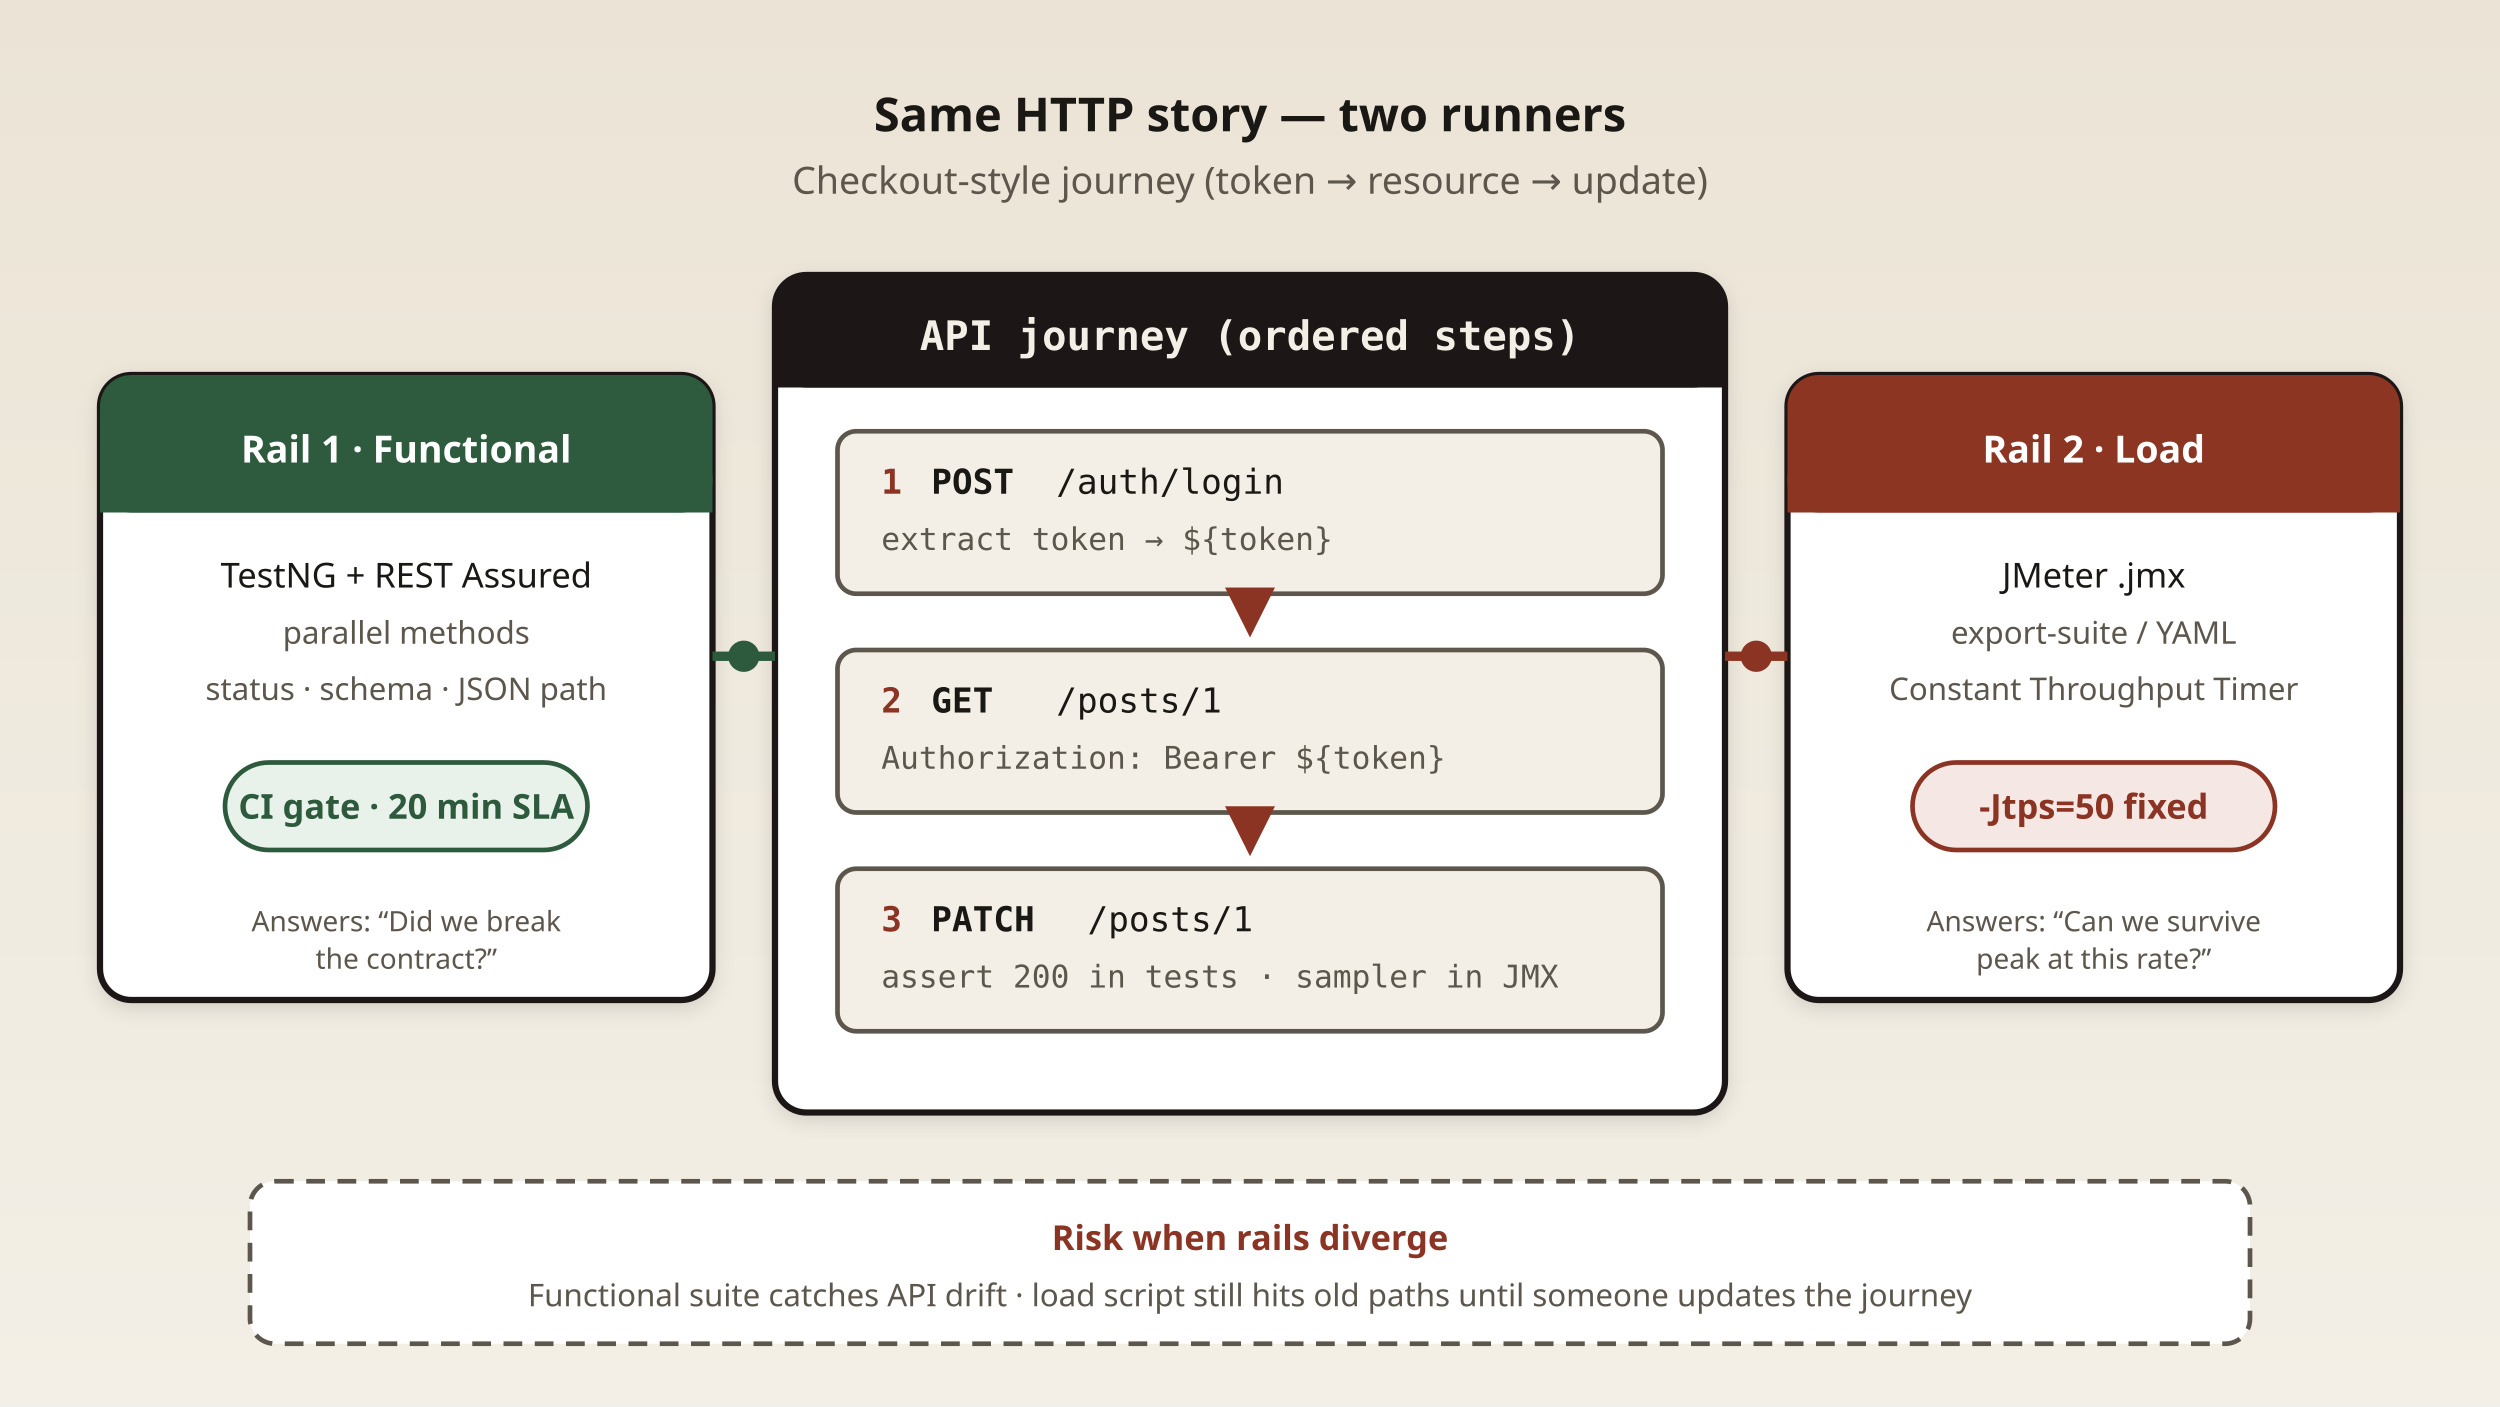
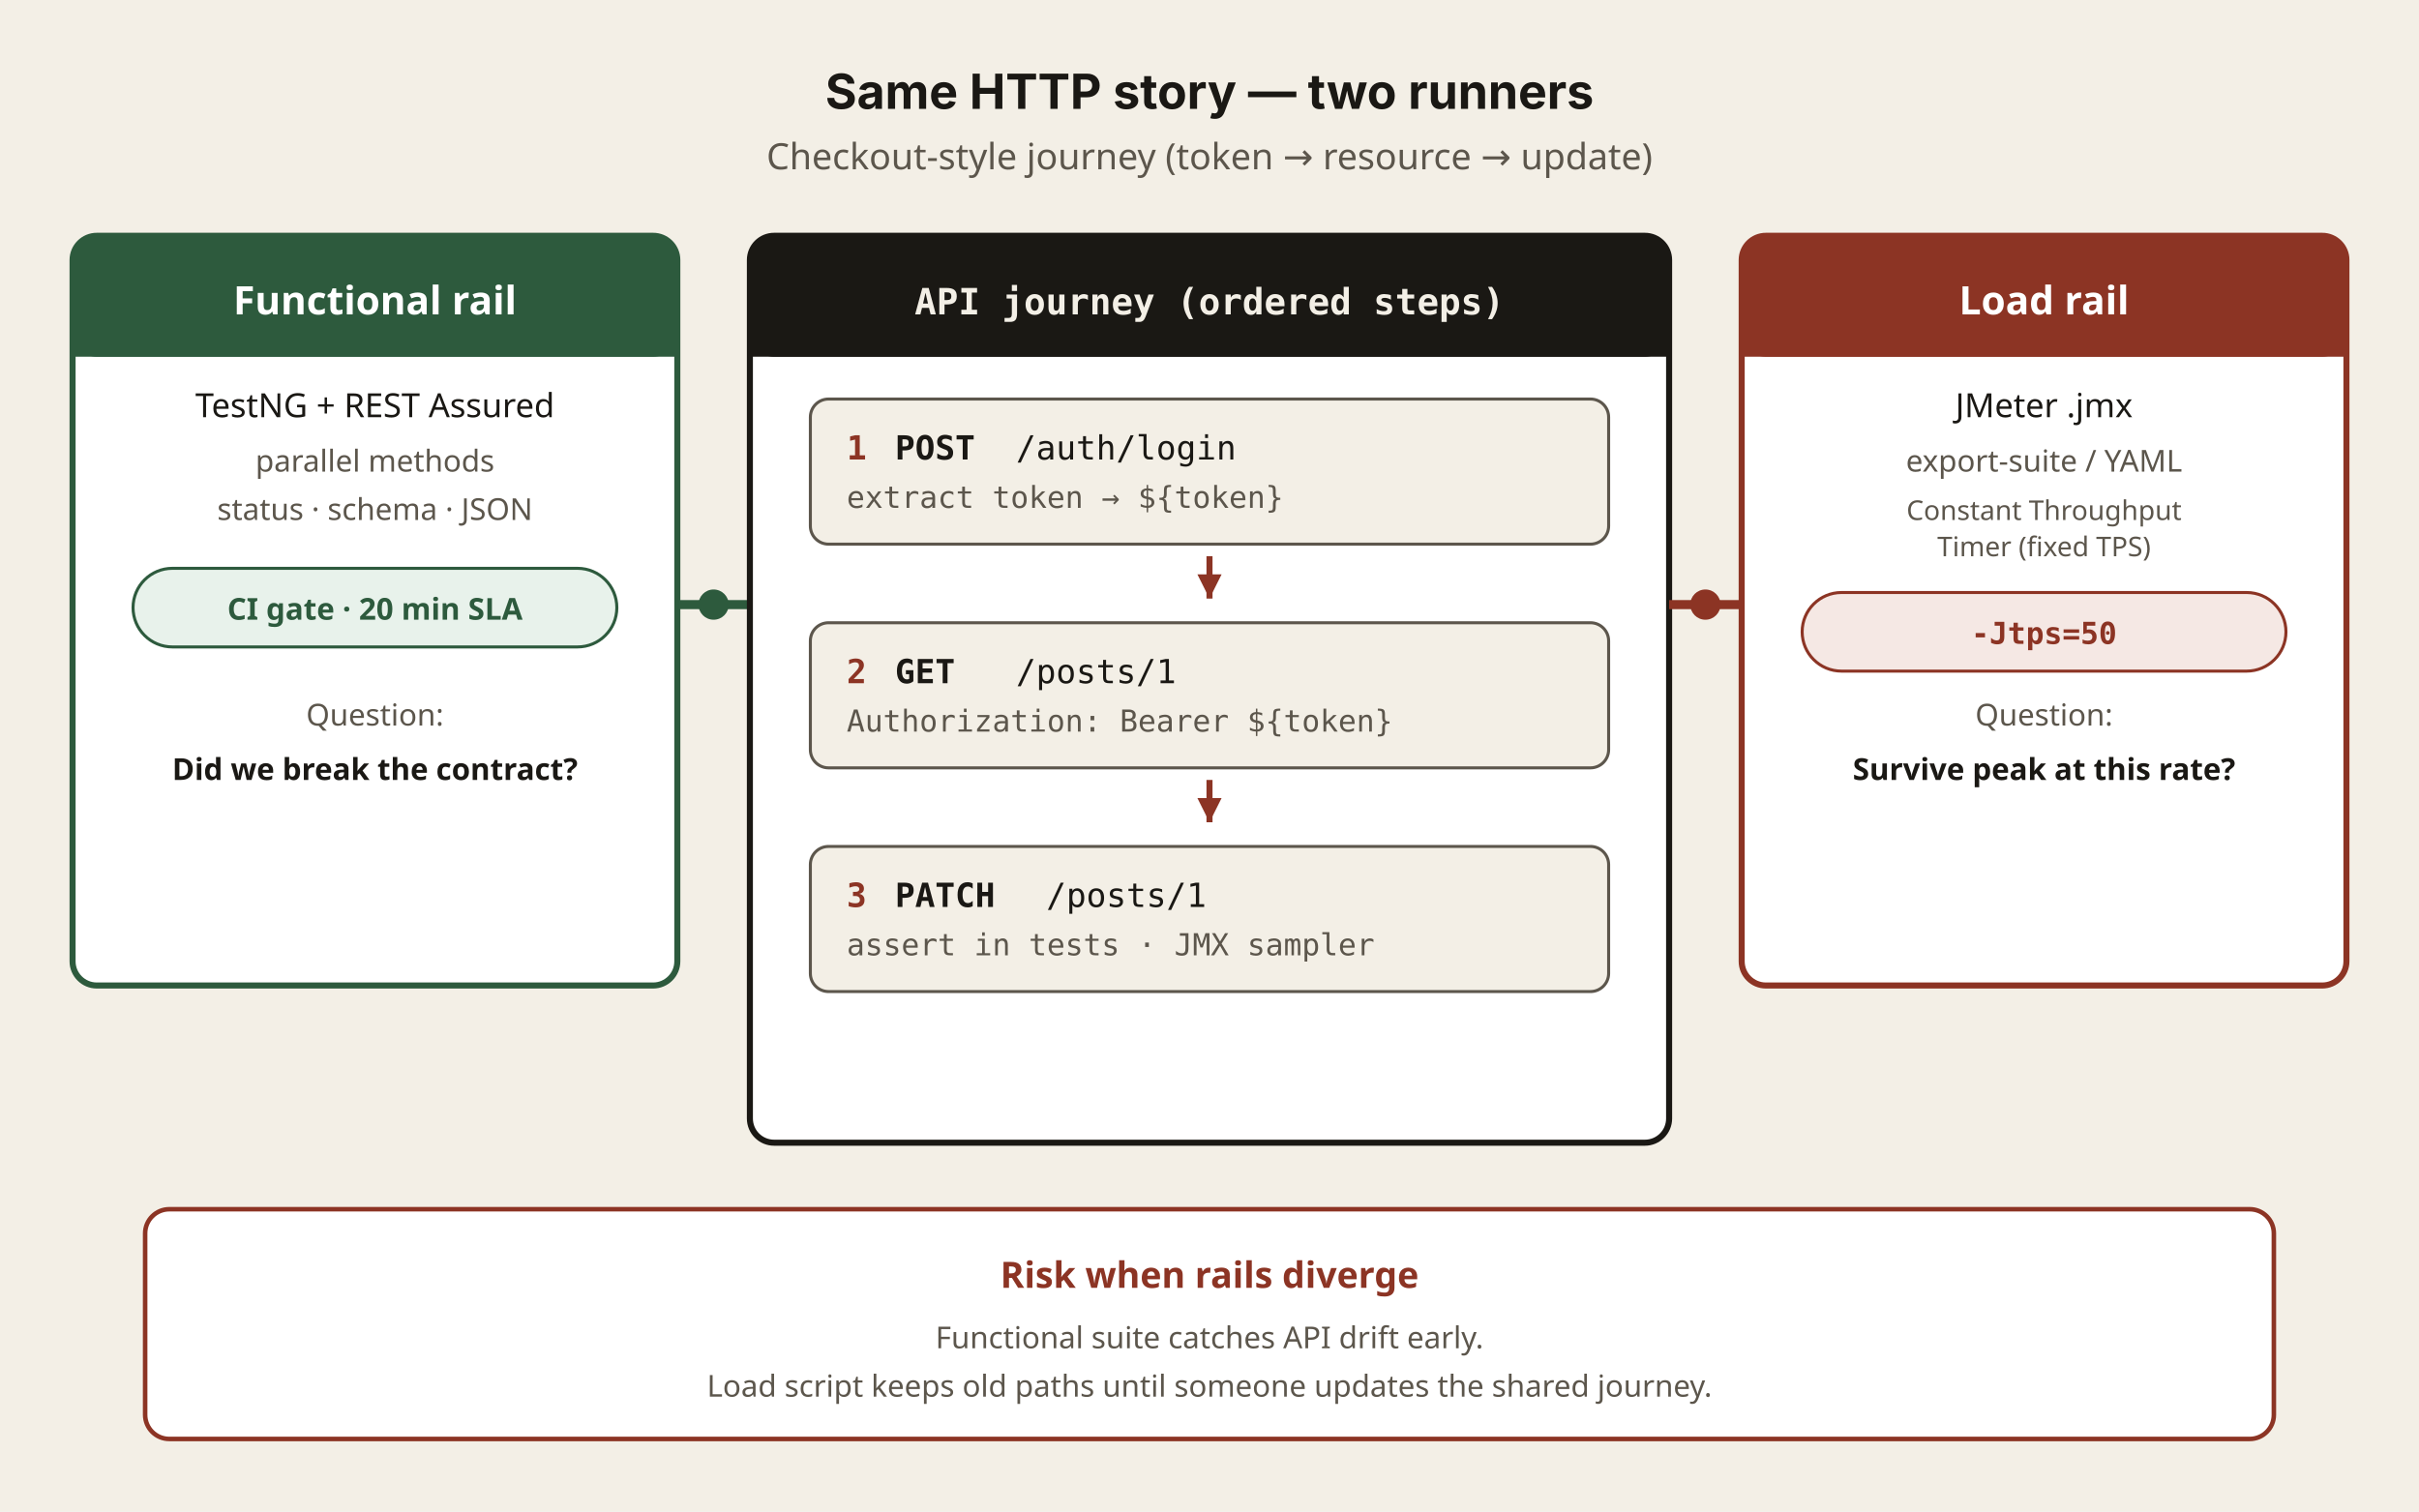
- <svg xmlns="http://www.w3.org/2000/svg" viewBox="0 0 800 450" role="img" aria-labelledby="railsTitle railsDesc">
-   <defs>
-     <linearGradient id="sky" x1="0" y1="0" x2="0" y2="1">
-       <stop offset="0%" stop-color="#ebe4d6" />
-       <stop offset="100%" stop-color="#f3efe6" />
-     </linearGradient>
-     <filter id="shadow" x="-10%" y="-10%" width="120%" height="120%">
-       <feDropShadow dx="0" dy="2" stdDeviation="3" flood-color="#1a1814" flood-opacity="0.12" />
-     </filter>
-     <marker id="arrow" markerWidth="8" markerHeight="8" refX="7" refY="4" orient="auto">
-       <path d="M0,0 L8,4 L0,8 Z" fill="#8c3424" />
-     </marker>
-   </defs>
-   <rect width="800" height="450" fill="url(#sky)" />
-   <text x="400" y="42" text-anchor="middle" font-family="system-ui, sans-serif" font-size="15" font-weight="700" fill="#1a1814">Same HTTP story — two runners</text>
-   <text x="400" y="62" text-anchor="middle" font-family="system-ui, sans-serif" font-size="12" fill="#5c564c">Checkout-style journey (token → resource → update)</text>
-   <g filter="url(#shadow)">
-     <rect x="248" y="88" width="304" height="268" rx="10" fill="#fff" stroke="#1a1814" stroke-width="2" />
-     <rect x="248" y="88" width="304" height="36" rx="10" fill="#1a1814" />
-     <rect x="248" y="112" width="304" height="12" fill="#1a1814" />
-     <text x="400" y="112" text-anchor="middle" font-family="ui-monospace, monospace" font-size="13" font-weight="600" fill="#f3efe6">API journey (ordered steps)</text>
+ <svg xmlns="http://www.w3.org/2000/svg" viewBox="0 0 800 500" role="img" aria-labelledby="railsTitle railsDesc">
+   <rect width="800" height="500" fill="#f3efe6" />
+   <text x="400" y="36" text-anchor="middle" font-family="system-ui, -apple-system, sans-serif" font-size="16" font-weight="700" fill="#1a1814">Same HTTP story — two runners</text>
+   <text x="400" y="56" text-anchor="middle" font-family="system-ui, sans-serif" font-size="12" fill="#5c564c">Checkout-style journey (token → resource → update)</text>
+   <rect x="24" y="78" width="200" height="248" rx="8" fill="#fff" stroke="#2d5a3d" stroke-width="2" />
+   <rect x="24" y="78" width="200" height="40" rx="8" fill="#2d5a3d" />
+   <rect x="24" y="106" width="200" height="12" fill="#2d5a3d" />
+   <text x="124" y="104" text-anchor="middle" font-family="system-ui, sans-serif" font-size="13" font-weight="700" fill="#fff">Functional rail</text>
+   <text x="124" y="138" text-anchor="middle" font-family="system-ui, sans-serif" font-size="11" fill="#1a1814">TestNG + REST Assured</text>
+   <text x="124" y="156" text-anchor="middle" font-family="system-ui, sans-serif" font-size="10" fill="#5c564c">parallel methods</text>
+   <text x="124" y="172" text-anchor="middle" font-family="system-ui, sans-serif" font-size="10" fill="#5c564c">status · schema · JSON</text>
+   <rect x="44" y="188" width="160" height="26" rx="13" fill="#e8f2eb" stroke="#2d5a3d" />
+   <text x="124" y="205" text-anchor="middle" font-family="system-ui, sans-serif" font-size="10" font-weight="600" fill="#2d5a3d">CI gate · 20 min SLA</text>
+   <text x="124" y="240" text-anchor="middle" font-family="system-ui, sans-serif" font-size="10" fill="#5c564c">Question:</text>
+   <text x="124" y="258" text-anchor="middle" font-family="system-ui, sans-serif" font-size="10" font-weight="600" fill="#1a1814">Did we break the contract?</text>
+   <line x1="224" y1="200" x2="248" y2="200" stroke="#2d5a3d" stroke-width="3" />
+   <circle cx="236" cy="200" r="5" fill="#2d5a3d" />
+   <rect x="248" y="78" width="304" height="300" rx="8" fill="#fff" stroke="#1a1814" stroke-width="2" />
+   <rect x="248" y="78" width="304" height="40" rx="8" fill="#1a1814" />
+   <rect x="248" y="106" width="304" height="12" fill="#1a1814" />
+   <text x="400" y="104" text-anchor="middle" font-family="ui-monospace, monospace" font-size="12" font-weight="600" fill="#f3efe6">API journey (ordered steps)</text>
+   <g font-family="ui-monospace, monospace" font-size="11">
+     <rect x="268" y="132" width="264" height="48" rx="6" fill="#f3efe6" stroke="#5c564c" />
+     <text x="280" y="152" fill="#8c3424" font-weight="700">1</text>
+     <text x="296" y="152" fill="#1a1814" font-weight="600">POST</text>
+     <text x="336" y="152" fill="#1a1814">/auth/login</text>
+     <text x="280" y="168" fill="#5c564c" font-size="10">extract token → ${token}</text>
+     <path d="M400 184 v14" stroke="#8c3424" stroke-width="2" />
+     <polygon points="400,198 396,190 404,190" fill="#8c3424" />
+     <rect x="268" y="206" width="264" height="48" rx="6" fill="#f3efe6" stroke="#5c564c" />
+     <text x="280" y="226" fill="#8c3424" font-weight="700">2</text>
+     <text x="296" y="226" fill="#1a1814" font-weight="600">GET</text>
+     <text x="336" y="226" fill="#1a1814">/posts/1</text>
+     <text x="280" y="242" fill="#5c564c" font-size="10">Authorization: Bearer ${token}</text>
+     <path d="M400 258 v14" stroke="#8c3424" stroke-width="2" />
+     <polygon points="400,272 396,264 404,264" fill="#8c3424" />
+     <rect x="268" y="280" width="264" height="48" rx="6" fill="#f3efe6" stroke="#5c564c" />
+     <text x="280" y="300" fill="#8c3424" font-weight="700">3</text>
+     <text x="296" y="300" fill="#1a1814" font-weight="600">PATCH</text>
+     <text x="346" y="300" fill="#1a1814">/posts/1</text>
+     <text x="280" y="316" fill="#5c564c" font-size="10">assert in tests · JMX sampler</text>
  </g>
-   <g font-family="ui-monospace, monospace" font-size="11">
-     <rect x="268" y="138" width="264" height="52" rx="6" fill="#f3efe6" stroke="#5c564c" stroke-width="1.5" />
-     <text x="282" y="158" fill="#8c3424" font-weight="700">1</text>
-     <text x="298" y="158" fill="#1a1814" font-weight="600">POST</text>
-     <text x="338" y="158" fill="#1a1814">/auth/login</text>
-     <text x="282" y="176" fill="#5c564c" font-size="10">extract token → ${token}</text>
-     <path d="M400 190 L400 202" stroke="#8c3424" stroke-width="2" marker-end="url(#arrow)" />
-     <rect x="268" y="208" width="264" height="52" rx="6" fill="#f3efe6" stroke="#5c564c" stroke-width="1.5" />
-     <text x="282" y="228" fill="#8c3424" font-weight="700">2</text>
-     <text x="298" y="228" fill="#1a1814" font-weight="600">GET</text>
-     <text x="338" y="228" fill="#1a1814">/posts/1</text>
-     <text x="282" y="246" fill="#5c564c" font-size="10">Authorization: Bearer ${token}</text>
-     <path d="M400 260 L400 272" stroke="#8c3424" stroke-width="2" marker-end="url(#arrow)" />
-     <rect x="268" y="278" width="264" height="52" rx="6" fill="#f3efe6" stroke="#5c564c" stroke-width="1.5" />
-     <text x="282" y="298" fill="#8c3424" font-weight="700">3</text>
-     <text x="298" y="298" fill="#1a1814" font-weight="600">PATCH</text>
-     <text x="348" y="298" fill="#1a1814">/posts/1</text>
-     <text x="282" y="316" fill="#5c564c" font-size="10">assert 200 in tests · sampler in JMX</text>
-   </g>
-   <g filter="url(#shadow)">
-     <rect x="32" y="120" width="196" height="200" rx="10" fill="#fff" stroke="#1a1814" stroke-width="2" />
-     <rect x="32" y="120" width="196" height="44" rx="10" fill="#2d5a3d" />
-     <rect x="32" y="152" width="196" height="12" fill="#2d5a3d" />
-     <text x="130" y="148" text-anchor="middle" font-family="system-ui, sans-serif" font-size="12" font-weight="700" fill="#fff">Rail 1 · Functional</text>
-   </g>
-   <text x="130" y="188" text-anchor="middle" font-family="system-ui, sans-serif" font-size="11" fill="#1a1814">TestNG + REST Assured</text>
-   <text x="130" y="206" text-anchor="middle" font-family="system-ui, sans-serif" font-size="10" fill="#5c564c">parallel methods</text>
-   <text x="130" y="224" text-anchor="middle" font-family="system-ui, sans-serif" font-size="10" fill="#5c564c">status · schema · JSON path</text>
-   <rect x="72" y="244" width="116" height="28" rx="14" fill="#e8f2eb" stroke="#2d5a3d" stroke-width="1.5" />
-   <text x="130" y="262" text-anchor="middle" font-family="system-ui, sans-serif" font-size="11" font-weight="600" fill="#2d5a3d">CI gate · 20 min SLA</text>
-   <text x="130" y="298" text-anchor="middle" font-family="system-ui, sans-serif" font-size="9" fill="#5c564c">Answers: “Did we break</text>
-   <text x="130" y="310" text-anchor="middle" font-family="system-ui, sans-serif" font-size="9" fill="#5c564c">the contract?”</text>
-   <g filter="url(#shadow)">
-     <rect x="572" y="120" width="196" height="200" rx="10" fill="#fff" stroke="#1a1814" stroke-width="2" />
-     <rect x="572" y="120" width="196" height="44" rx="10" fill="#8c3424" />
-     <rect x="572" y="152" width="196" height="12" fill="#8c3424" />
-     <text x="670" y="148" text-anchor="middle" font-family="system-ui, sans-serif" font-size="12" font-weight="700" fill="#fff">Rail 2 · Load</text>
-   </g>
-   <text x="670" y="188" text-anchor="middle" font-family="system-ui, sans-serif" font-size="11" fill="#1a1814">JMeter .jmx</text>
-   <text x="670" y="206" text-anchor="middle" font-family="system-ui, sans-serif" font-size="10" fill="#5c564c">export-suite / YAML</text>
-   <text x="670" y="224" text-anchor="middle" font-family="system-ui, sans-serif" font-size="10" fill="#5c564c">Constant Throughput Timer</text>
-   <rect x="612" y="244" width="116" height="28" rx="14" fill="#f5e8e4" stroke="#8c3424" stroke-width="1.5" />
-   <text x="670" y="262" text-anchor="middle" font-family="system-ui, sans-serif" font-size="11" font-weight="600" fill="#8c3424">-Jtps=50 fixed</text>
-   <text x="670" y="298" text-anchor="middle" font-family="system-ui, sans-serif" font-size="9" fill="#5c564c">Answers: “Can we survive</text>
-   <text x="670" y="310" text-anchor="middle" font-family="system-ui, sans-serif" font-size="9" fill="#5c564c">peak at this rate?”</text>
-   <path d="M228 210 H248" stroke="#2d5a3d" stroke-width="3" />
-   <path d="M552 210 H572" stroke="#8c3424" stroke-width="3" />
-   <circle cx="238" cy="210" r="5" fill="#2d5a3d" />
-   <circle cx="562" cy="210" r="5" fill="#8c3424" />
-   <rect x="80" y="378" width="640" height="52" rx="8" fill="#fff" stroke="#5c564c" stroke-width="1.5" stroke-dasharray="6 4" />
-   <text x="400" y="400" text-anchor="middle" font-family="system-ui, sans-serif" font-size="11" font-weight="600" fill="#8c3424">Risk when rails diverge</text>
-   <text x="400" y="418" text-anchor="middle" font-family="system-ui, sans-serif" font-size="10" fill="#5c564c">Functional suite catches API drift · load script still hits old paths until someone updates the journey</text>
+   <rect x="576" y="78" width="200" height="248" rx="8" fill="#fff" stroke="#8c3424" stroke-width="2" />
+   <rect x="576" y="78" width="200" height="40" rx="8" fill="#8c3424" />
+   <rect x="576" y="106" width="200" height="12" fill="#8c3424" />
+   <text x="676" y="104" text-anchor="middle" font-family="system-ui, sans-serif" font-size="13" font-weight="700" fill="#fff">Load rail</text>
+   <text x="676" y="138" text-anchor="middle" font-family="system-ui, sans-serif" font-size="11" fill="#1a1814">JMeter .jmx</text>
+   <text x="676" y="156" text-anchor="middle" font-family="system-ui, sans-serif" font-size="10" fill="#5c564c">export-suite / YAML</text>
+   <text x="676" y="172" text-anchor="middle" font-family="system-ui, sans-serif" font-size="9" fill="#5c564c">Constant Throughput</text>
+   <text x="676" y="184" text-anchor="middle" font-family="system-ui, sans-serif" font-size="9" fill="#5c564c">Timer (fixed TPS)</text>
+   <rect x="596" y="196" width="160" height="26" rx="13" fill="#f5e8e4" stroke="#8c3424" />
+   <text x="676" y="213" text-anchor="middle" font-family="ui-monospace, monospace" font-size="10" font-weight="600" fill="#8c3424">-Jtps=50</text>
+   <text x="676" y="240" text-anchor="middle" font-family="system-ui, sans-serif" font-size="10" fill="#5c564c">Question:</text>
+   <text x="676" y="258" text-anchor="middle" font-family="system-ui, sans-serif" font-size="10" font-weight="600" fill="#1a1814">Survive peak at this rate?</text>
+   <line x1="552" y1="200" x2="576" y2="200" stroke="#8c3424" stroke-width="3" />
+   <circle cx="564" cy="200" r="5" fill="#8c3424" />
+   <rect x="48" y="400" width="704" height="76" rx="8" fill="#fff" stroke="#8c3424" stroke-width="1.5" />
+   <text x="400" y="426" text-anchor="middle" font-family="system-ui, sans-serif" font-size="12" font-weight="700" fill="#8c3424">Risk when rails diverge</text>
+   <text x="400" y="446" text-anchor="middle" font-family="system-ui, sans-serif" font-size="10" fill="#5c564c">Functional suite catches API drift early.</text>
+   <text x="400" y="462" text-anchor="middle" font-family="system-ui, sans-serif" font-size="10" fill="#5c564c">Load script keeps old paths until someone updates the shared journey.</text>
</svg>
